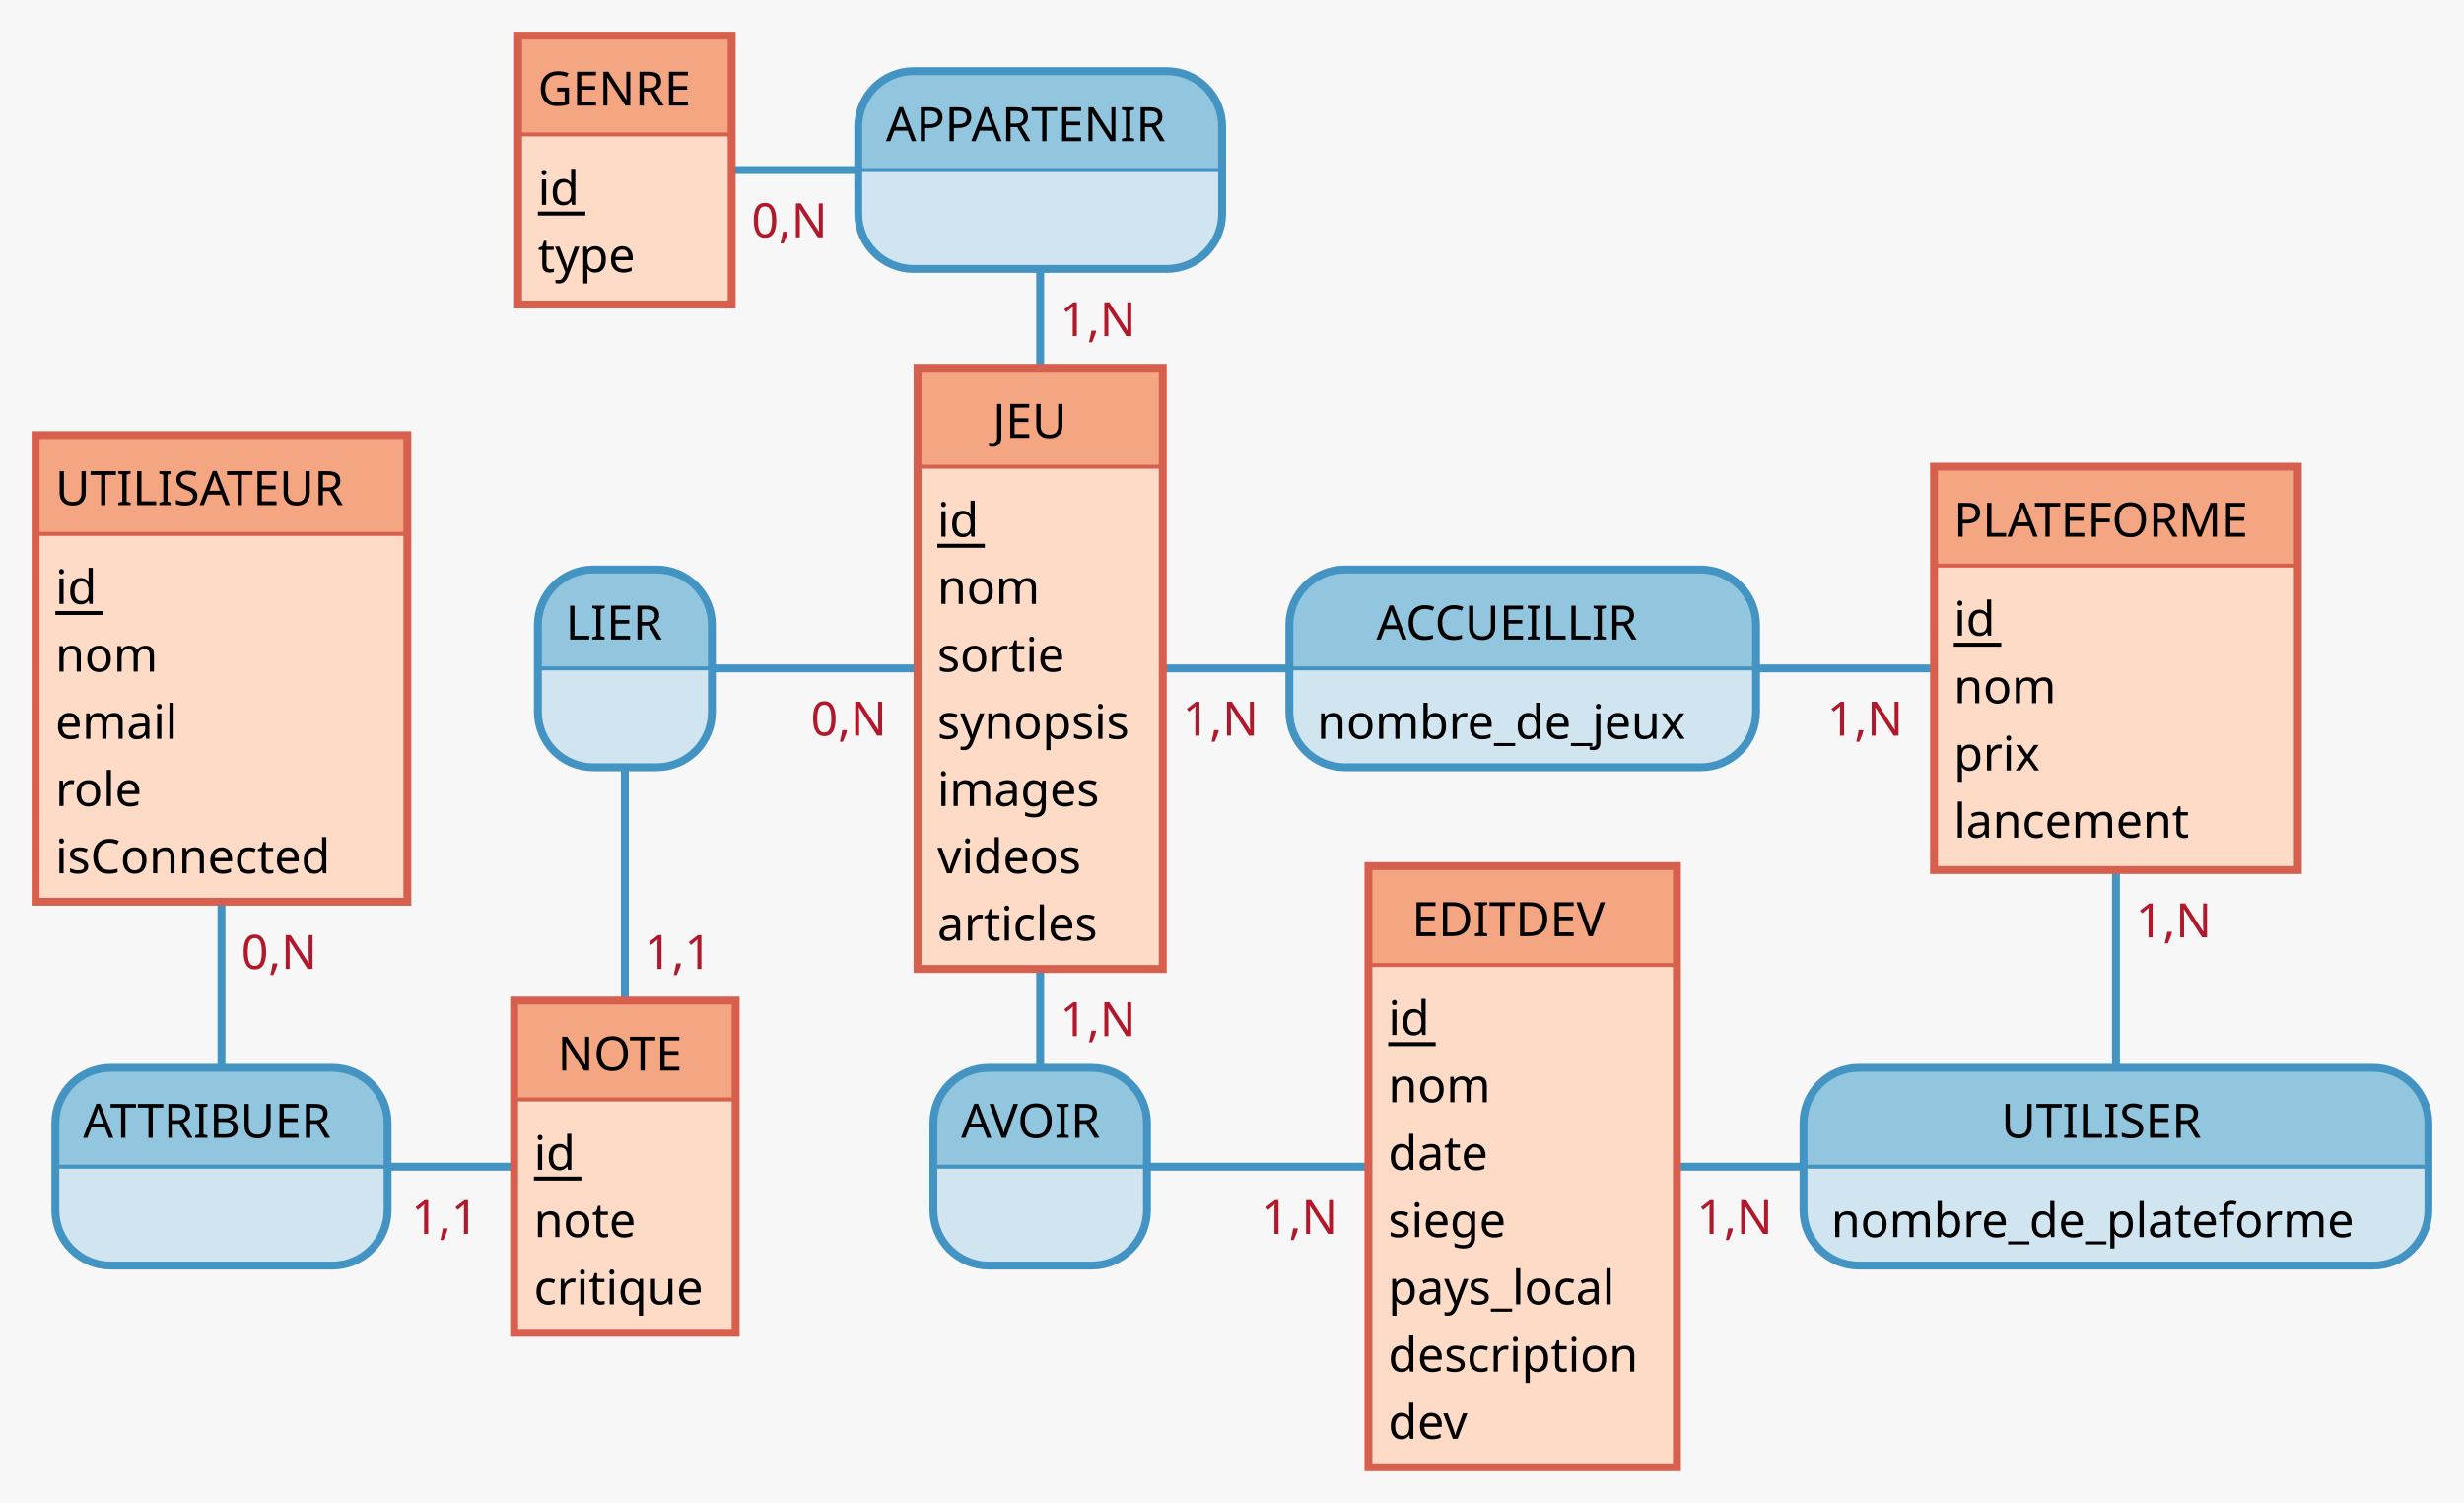
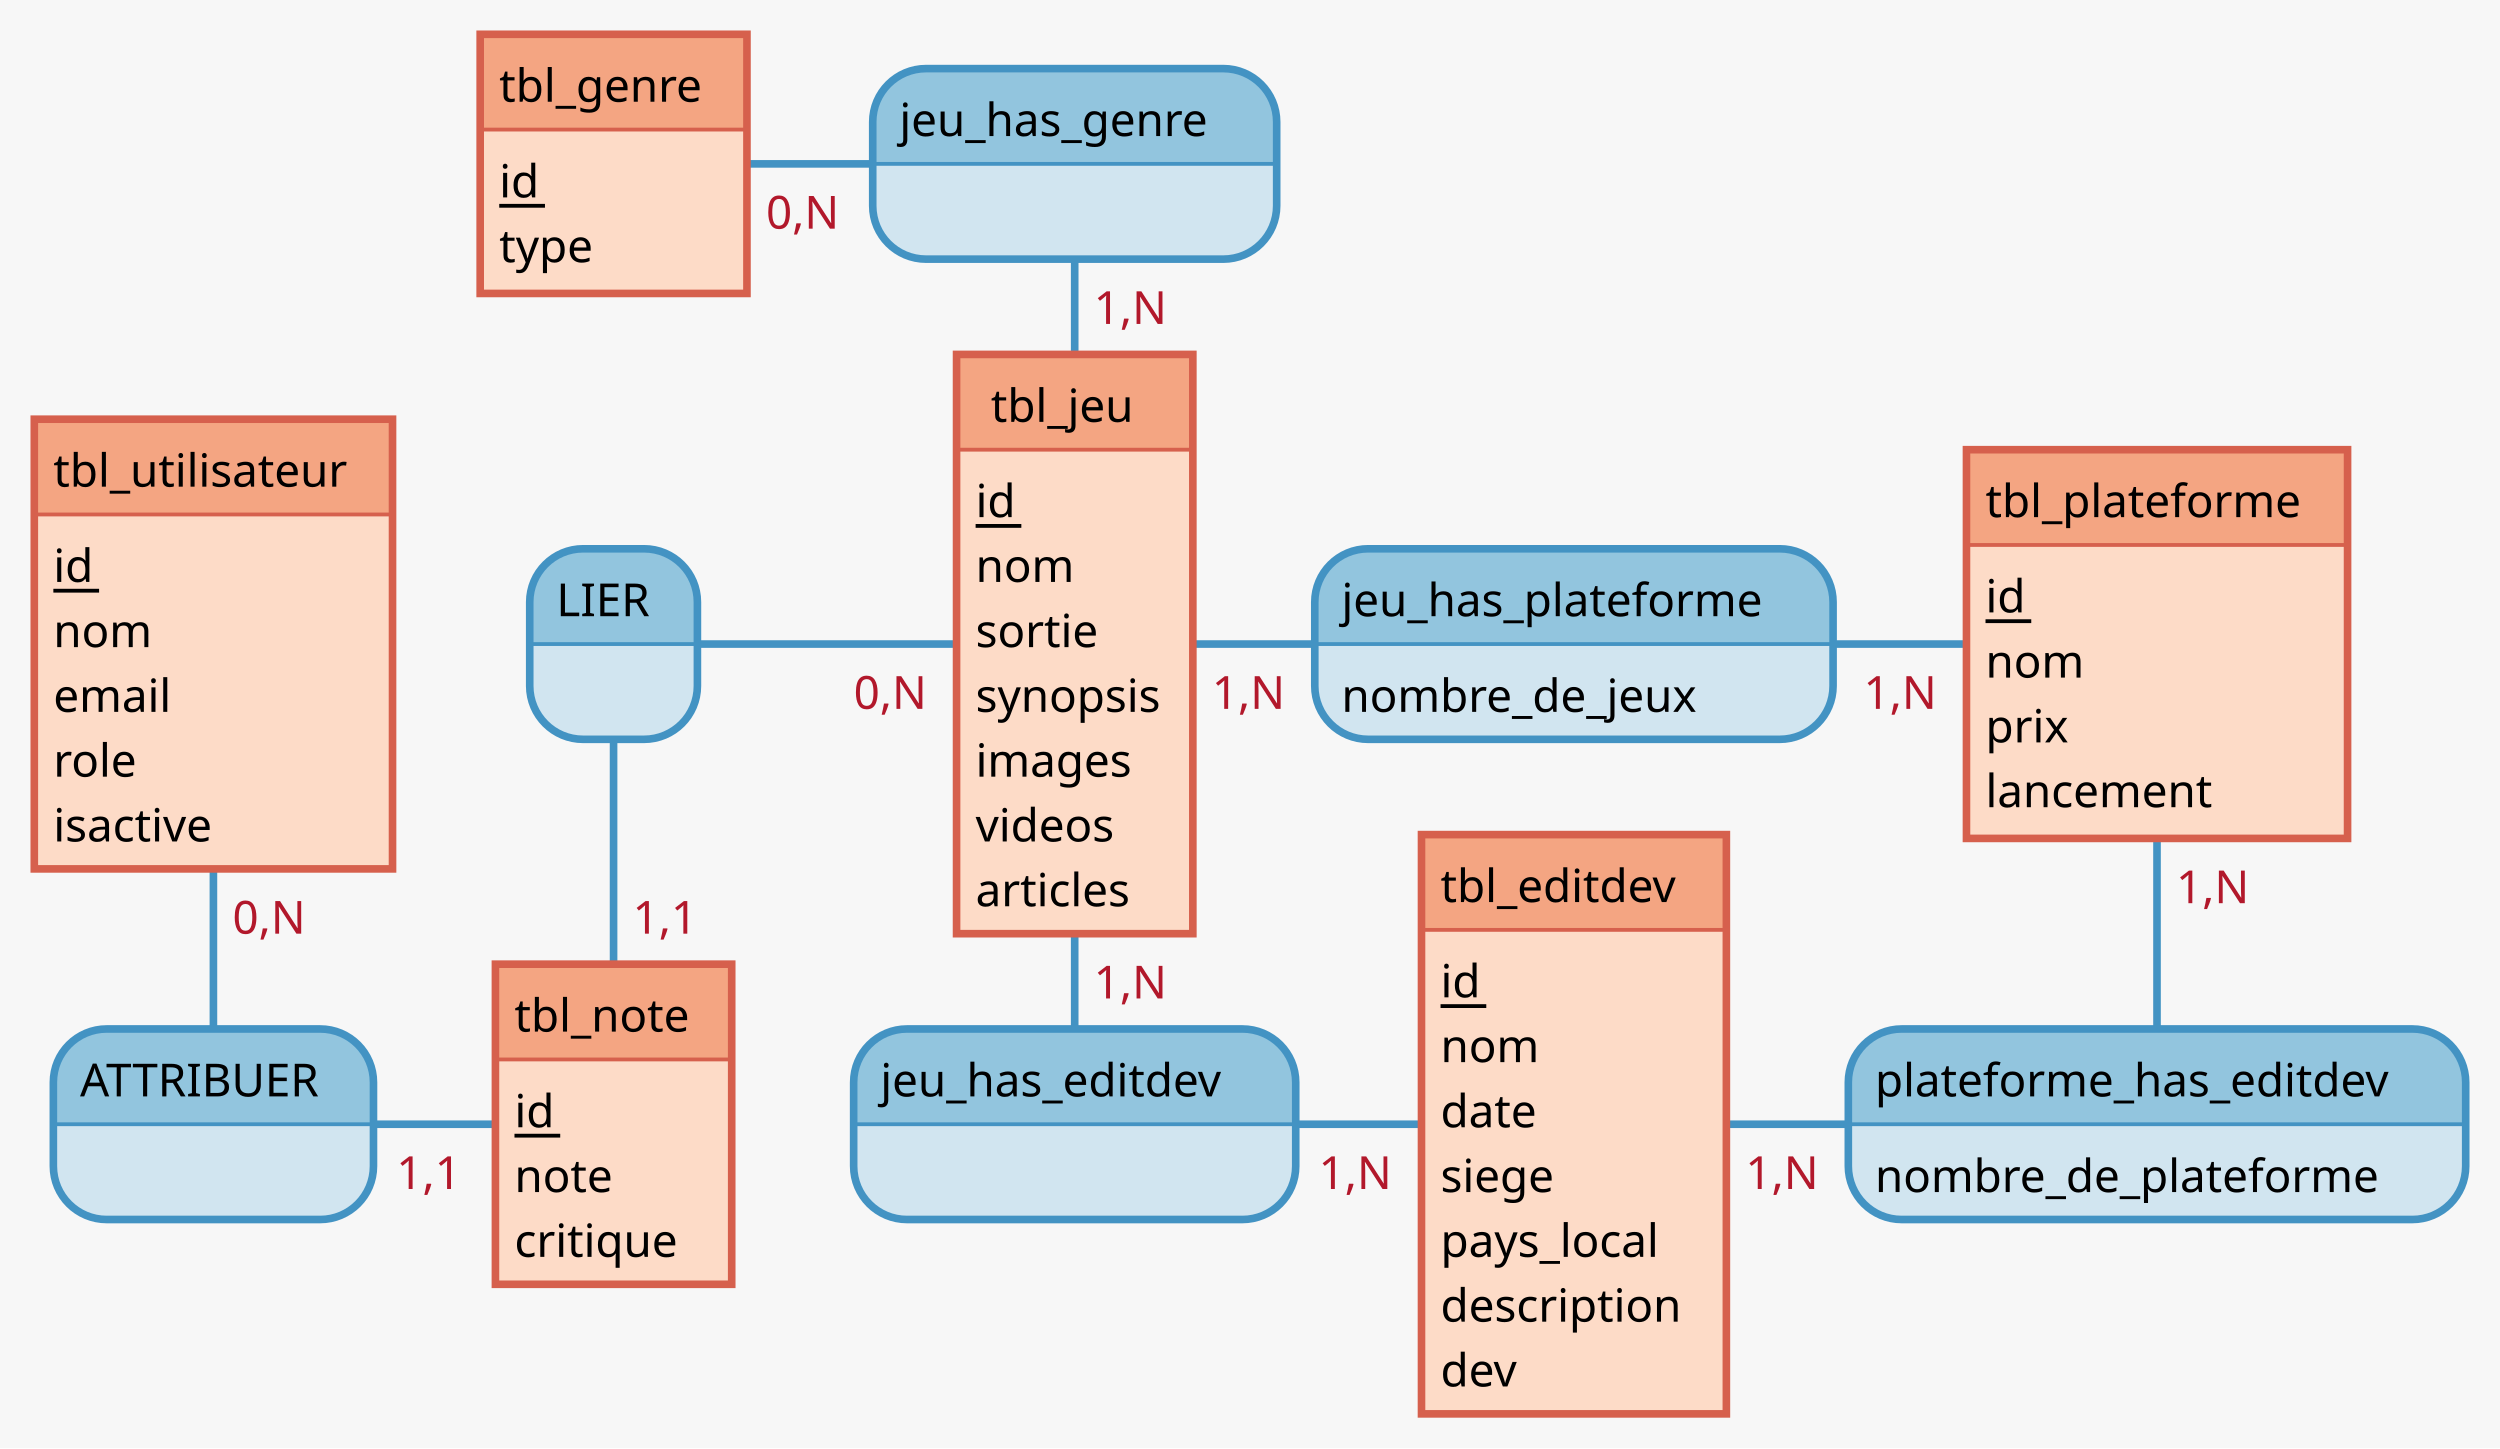
- <svg xmlns="http://www.w3.org/2000/svg" width="623" height="380" view_box="0 0 623 380">\n\n<rect id="frame" x="0" y="0" width="623" height="380" fill="#f7f7f7" stroke="none" stroke-width="0" />
-   <line x1="158" y1="43" x2="263" y2="43" stroke="#4393c3" stroke-width="2" />
-   <text x="190" y="60.0" fill="#b2182b" font-family="Verdana" font-size="12">0,N</text>
-   <line x1="263" y1="169" x2="263" y2="43" stroke="#4393c3" stroke-width="2" />
-   <text x="268.0" y="85" fill="#b2182b" font-family="Verdana" font-size="12">1,N</text>
-   <g id="association-APPARTENIR">
-     <path d="M 295 18 a 14 14 90 0 1 14 14 V 43 h -92 V 32 a 14 14 90 0 1 14 -14" fill="#92c5de" stroke="#92c5de" stroke-width="0" />
-     <path d="M 309 43.0 v 11 a 14 14 90 0 1 -14 14 H 231 a 14 14 90 0 1 -14 -14 V 43.0 H 92" fill="#d1e5f0" stroke="#d1e5f0" stroke-width="0" />
-     <rect x="217" y="18" width="92" height="50" fill="none" rx="14" stroke="#4393c3" stroke-width="2" />
-     <line x1="217" y1="43" x2="309" y2="43" stroke="#4393c3" stroke-width="1" />
-     <text x="224" y="35.7" fill="#000000" font-family="Verdana" font-size="12">APPARTENIR</text>
+ <svg xmlns="http://www.w3.org/2000/svg" width="656" height="380" view_box="0 0 656 380">\n\n<rect id="frame" x="0" y="0" width="656" height="380" fill="#f7f7f7" stroke="none" stroke-width="0" />
+   <line x1="161" y1="43" x2="282" y2="43" stroke="#4393c3" stroke-width="2" />
+   <text x="201" y="60.0" fill="#b2182b" font-family="Verdana" font-size="12">0,N</text>
+   <line x1="282" y1="169" x2="282" y2="43" stroke="#4393c3" stroke-width="2" />
+   <text x="287.0" y="85" fill="#b2182b" font-family="Verdana" font-size="12">1,N</text>
+   <g id="association-jeu_has_genre">
+     <path d="M 321 18 a 14 14 90 0 1 14 14 V 43 h -106 V 32 a 14 14 90 0 1 14 -14" fill="#92c5de" stroke="#92c5de" stroke-width="0" />
+     <path d="M 335 43.0 v 11 a 14 14 90 0 1 -14 14 H 243 a 14 14 90 0 1 -14 -14 V 43.0 H 106" fill="#d1e5f0" stroke="#d1e5f0" stroke-width="0" />
+     <rect x="229" y="18" width="106" height="50" fill="none" rx="14" stroke="#4393c3" stroke-width="2" />
+     <line x1="229" y1="43" x2="335" y2="43" stroke="#4393c3" stroke-width="1" />
+     <text x="236" y="35.7" fill="#000000" font-family="Verdana" font-size="12">jeu_has_genre</text>
+   </g>
+   <line x1="413" y1="295" x2="282" y2="295" stroke="#4393c3" stroke-width="2" />
+   <text x="346" y="312.0" fill="#b2182b" font-family="Verdana" font-size="12">1,N</text>
+   <line x1="282" y1="169" x2="282" y2="295" stroke="#4393c3" stroke-width="2" />
+   <text x="287.0" y="262" fill="#b2182b" font-family="Verdana" font-size="12">1,N</text>
+   <g id="association-jeu_has_editdev">
+     <path d="M 326 270 a 14 14 90 0 1 14 14 V 295 h -116 V 284 a 14 14 90 0 1 14 -14" fill="#92c5de" stroke="#92c5de" stroke-width="0" />
+     <path d="M 340 295.0 v 11 a 14 14 90 0 1 -14 14 H 238 a 14 14 90 0 1 -14 -14 V 295.0 H 116" fill="#d1e5f0" stroke="#d1e5f0" stroke-width="0" />
+     <rect x="224" y="270" width="116" height="50" fill="none" rx="14" stroke="#4393c3" stroke-width="2" />
+     <line x1="224" y1="295" x2="340" y2="295" stroke="#4393c3" stroke-width="1" />
+     <text x="231" y="287.7" fill="#000000" font-family="Verdana" font-size="12">jeu_has_editdev</text>
  </g>
  <line x1="56" y1="169" x2="56" y2="295" stroke="#4393c3" stroke-width="2" />
  <text x="61.0" y="245" fill="#b2182b" font-family="Verdana" font-size="12">0,N</text>
-   <line x1="158" y1="295" x2="56" y2="295" stroke="#4393c3" stroke-width="2" />
+   <line x1="161" y1="295" x2="56" y2="295" stroke="#4393c3" stroke-width="2" />
  <text x="104" y="312.0" fill="#b2182b" font-family="Verdana" font-size="12">1,1</text>
  <g id="association-ATTRIBUER">
    <path d="M 84 270 a 14 14 90 0 1 14 14 V 295 h -84 V 284 a 14 14 90 0 1 14 -14" fill="#92c5de" stroke="#92c5de" stroke-width="0" />
    <path d="M 98 295.0 v 11 a 14 14 90 0 1 -14 14 H 28 a 14 14 90 0 1 -14 -14 V 295.0 H 84" fill="#d1e5f0" stroke="#d1e5f0" stroke-width="0" />
    <rect x="14" y="270" width="84" height="50" fill="none" rx="14" stroke="#4393c3" stroke-width="2" />
    <line x1="14" y1="295" x2="98" y2="295" stroke="#4393c3" stroke-width="1" />
    <text x="21" y="287.7" fill="#000000" font-family="Verdana" font-size="12">ATTRIBUER</text>
  </g>
-   <line x1="263" y1="169" x2="158" y2="169" stroke="#4393c3" stroke-width="2" />
-   <text x="205" y="186.0" fill="#b2182b" font-family="Verdana" font-size="12">0,N</text>
-   <line x1="158" y1="295" x2="158" y2="169" stroke="#4393c3" stroke-width="2" />
-   <text x="163.0" y="245" fill="#b2182b" font-family="Verdana" font-size="12">1,1</text>
+   <line x1="282" y1="169" x2="413" y2="169" stroke="#4393c3" stroke-width="2" />
+   <text x="318" y="186.0" fill="#b2182b" font-family="Verdana" font-size="12">1,N</text>
+   <line x1="566" y1="169" x2="413" y2="169" stroke="#4393c3" stroke-width="2" />
+   <text x="489" y="186.0" fill="#b2182b" font-family="Verdana" font-size="12">1,N</text>
+   <g id="association-jeu_has_plateforme">
+     <path d="M 467 144 a 14 14 90 0 1 14 14 V 169 h -136 V 158 a 14 14 90 0 1 14 -14" fill="#92c5de" stroke="#92c5de" stroke-width="0" />
+     <path d="M 481 169.0 v 11 a 14 14 90 0 1 -14 14 H 359 a 14 14 90 0 1 -14 -14 V 169.0 H 136" fill="#d1e5f0" stroke="#d1e5f0" stroke-width="0" />
+     <rect x="345" y="144" width="136" height="50" fill="none" rx="14" stroke="#4393c3" stroke-width="2" />
+     <line x1="345" y1="169" x2="481" y2="169" stroke="#4393c3" stroke-width="1" />
+     <text x="352" y="161.7" fill="#000000" font-family="Verdana" font-size="12">jeu_has_plateforme</text>
+     <text x="352" y="186.8" fill="#000000" font-family="Verdana" font-size="12">nombre_de_jeux</text>
+   </g>
+   <line x1="282" y1="169" x2="161" y2="169" stroke="#4393c3" stroke-width="2" />
+   <text x="224" y="186.0" fill="#b2182b" font-family="Verdana" font-size="12">0,N</text>
+   <line x1="161" y1="295" x2="161" y2="169" stroke="#4393c3" stroke-width="2" />
+   <text x="166.0" y="245" fill="#b2182b" font-family="Verdana" font-size="12">1,1</text>
  <g id="association-LIER">
-     <path d="M 166 144 a 14 14 90 0 1 14 14 V 169 h -44 V 158 a 14 14 90 0 1 14 -14" fill="#92c5de" stroke="#92c5de" stroke-width="0" />
-     <path d="M 180 169.0 v 11 a 14 14 90 0 1 -14 14 H 150 a 14 14 90 0 1 -14 -14 V 169.0 H 44" fill="#d1e5f0" stroke="#d1e5f0" stroke-width="0" />
-     <rect x="136" y="144" width="44" height="50" fill="none" rx="14" stroke="#4393c3" stroke-width="2" />
-     <line x1="136" y1="169" x2="180" y2="169" stroke="#4393c3" stroke-width="1" />
-     <text x="143" y="161.7" fill="#000000" font-family="Verdana" font-size="12">LIER</text>
+     <path d="M 169 144 a 14 14 90 0 1 14 14 V 169 h -44 V 158 a 14 14 90 0 1 14 -14" fill="#92c5de" stroke="#92c5de" stroke-width="0" />
+     <path d="M 183 169.0 v 11 a 14 14 90 0 1 -14 14 H 153 a 14 14 90 0 1 -14 -14 V 169.0 H 44" fill="#d1e5f0" stroke="#d1e5f0" stroke-width="0" />
+     <rect x="139" y="144" width="44" height="50" fill="none" rx="14" stroke="#4393c3" stroke-width="2" />
+     <line x1="139" y1="169" x2="183" y2="169" stroke="#4393c3" stroke-width="1" />
+     <text x="146" y="161.7" fill="#000000" font-family="Verdana" font-size="12">LIER</text>
  </g>
-   <line x1="385" y1="295" x2="535" y2="295" stroke="#4393c3" stroke-width="2" />
-   <text x="429" y="312.0" fill="#b2182b" font-family="Verdana" font-size="12">1,N</text>
-   <line x1="535" y1="169" x2="535" y2="295" stroke="#4393c3" stroke-width="2" />
-   <text x="540.0" y="237" fill="#b2182b" font-family="Verdana" font-size="12">1,N</text>
-   <g id="association-UTILISER">
-     <path d="M 600 270 a 14 14 90 0 1 14 14 V 295 h -158 V 284 a 14 14 90 0 1 14 -14" fill="#92c5de" stroke="#92c5de" stroke-width="0" />
-     <path d="M 614 295.0 v 11 a 14 14 90 0 1 -14 14 H 470 a 14 14 90 0 1 -14 -14 V 295.0 H 158" fill="#d1e5f0" stroke="#d1e5f0" stroke-width="0" />
-     <rect x="456" y="270" width="158" height="50" fill="none" rx="14" stroke="#4393c3" stroke-width="2" />
-     <line x1="456" y1="295" x2="614" y2="295" stroke="#4393c3" stroke-width="1" />
-     <text x="506" y="287.7" fill="#000000" font-family="Verdana" font-size="12">UTILISER</text>
-     <text x="463" y="312.8" fill="#000000" font-family="Verdana" font-size="12">nombre_de_plateforme</text>
+   <line x1="413" y1="295" x2="566" y2="295" stroke="#4393c3" stroke-width="2" />
+   <text x="458" y="312.0" fill="#b2182b" font-family="Verdana" font-size="12">1,N</text>
+   <line x1="566" y1="169" x2="566" y2="295" stroke="#4393c3" stroke-width="2" />
+   <text x="571.0" y="237" fill="#b2182b" font-family="Verdana" font-size="12">1,N</text>
+   <g id="association-plateforme_has_editdev">
+     <path d="M 633 270 a 14 14 90 0 1 14 14 V 295 h -162 V 284 a 14 14 90 0 1 14 -14" fill="#92c5de" stroke="#92c5de" stroke-width="0" />
+     <path d="M 647 295.0 v 11 a 14 14 90 0 1 -14 14 H 499 a 14 14 90 0 1 -14 -14 V 295.0 H 162" fill="#d1e5f0" stroke="#d1e5f0" stroke-width="0" />
+     <rect x="485" y="270" width="162" height="50" fill="none" rx="14" stroke="#4393c3" stroke-width="2" />
+     <line x1="485" y1="295" x2="647" y2="295" stroke="#4393c3" stroke-width="1" />
+     <text x="492" y="287.7" fill="#000000" font-family="Verdana" font-size="12">plateforme_has_editdev</text>
+     <text x="492" y="312.8" fill="#000000" font-family="Verdana" font-size="12">nombre_de_plateforme</text>
  </g>
-   <line x1="385" y1="295" x2="263" y2="295" stroke="#4393c3" stroke-width="2" />
-   <text x="319" y="312.0" fill="#b2182b" font-family="Verdana" font-size="12">1,N</text>
-   <line x1="263" y1="169" x2="263" y2="295" stroke="#4393c3" stroke-width="2" />
-   <text x="268.0" y="262" fill="#b2182b" font-family="Verdana" font-size="12">1,N</text>
-   <g id="association-AVOIR">
-     <path d="M 276 270 a 14 14 90 0 1 14 14 V 295 h -54 V 284 a 14 14 90 0 1 14 -14" fill="#92c5de" stroke="#92c5de" stroke-width="0" />
-     <path d="M 290 295.0 v 11 a 14 14 90 0 1 -14 14 H 250 a 14 14 90 0 1 -14 -14 V 295.0 H 54" fill="#d1e5f0" stroke="#d1e5f0" stroke-width="0" />
-     <rect x="236" y="270" width="54" height="50" fill="none" rx="14" stroke="#4393c3" stroke-width="2" />
-     <line x1="236" y1="295" x2="290" y2="295" stroke="#4393c3" stroke-width="1" />
-     <text x="243" y="287.7" fill="#000000" font-family="Verdana" font-size="12">AVOIR</text>
+   <g id="entity-tbl_jeu">
+     <g id="frame-tbl_jeu">
+       <rect x="251" y="93" width="62" height="25" fill="#f4a582" stroke="#f4a582" stroke-width="0" />
+       <rect x="251" y="118.0" width="62" height="127" fill="#fddbc7" stroke="#fddbc7" stroke-width="0" />
+       <rect x="251" y="93" width="62" height="152" fill="none" stroke="#d6604d" stroke-width="2" />
+       <line x1="251" y1="118" x2="313" y2="118" stroke="#d6604d" stroke-width="1" />
+     </g>
+     <text x="260" y="110.7" fill="#000000" font-family="Verdana" font-size="12">tbl_jeu</text>
+     <text x="256" y="135.7" fill="#000000" font-family="Verdana" font-size="12">id</text>
+     <line x1="256" y1="138" x2="268" y2="138" stroke="#000000" stroke-width="1" />
+     <text x="256" y="152.7" fill="#000000" font-family="Verdana" font-size="12">nom</text>
+     <text x="256" y="169.8" fill="#000000" font-family="Verdana" font-size="12">sortie</text>
+     <text x="256" y="186.8" fill="#000000" font-family="Verdana" font-size="12">synopsis</text>
+     <text x="256" y="203.8" fill="#000000" font-family="Verdana" font-size="12">images</text>
+     <text x="256" y="220.8" fill="#000000" font-family="Verdana" font-size="12">videos</text>
+     <text x="256" y="237.8" fill="#000000" font-family="Verdana" font-size="12">articles</text>
  </g>
-   <line x1="263" y1="169" x2="385" y2="169" stroke="#4393c3" stroke-width="2" />
-   <text x="299" y="186.0" fill="#b2182b" font-family="Verdana" font-size="12">1,N</text>
-   <line x1="535" y1="169" x2="385" y2="169" stroke="#4393c3" stroke-width="2" />
-   <text x="462" y="186.0" fill="#b2182b" font-family="Verdana" font-size="12">1,N</text>
-   <g id="association-ACCUEILLIR">
-     <path d="M 430 144 a 14 14 90 0 1 14 14 V 169 h -118 V 158 a 14 14 90 0 1 14 -14" fill="#92c5de" stroke="#92c5de" stroke-width="0" />
-     <path d="M 444 169.0 v 11 a 14 14 90 0 1 -14 14 H 340 a 14 14 90 0 1 -14 -14 V 169.0 H 118" fill="#d1e5f0" stroke="#d1e5f0" stroke-width="0" />
-     <rect x="326" y="144" width="118" height="50" fill="none" rx="14" stroke="#4393c3" stroke-width="2" />
-     <line x1="326" y1="169" x2="444" y2="169" stroke="#4393c3" stroke-width="1" />
-     <text x="348" y="161.7" fill="#000000" font-family="Verdana" font-size="12">ACCUEILLIR</text>
-     <text x="333" y="186.8" fill="#000000" font-family="Verdana" font-size="12">nombre_de_jeux</text>
+   <g id="entity-tbl_note">
+     <g id="frame-tbl_note">
+       <rect x="130" y="253" width="62" height="25" fill="#f4a582" stroke="#f4a582" stroke-width="0" />
+       <rect x="130" y="278.0" width="62" height="59" fill="#fddbc7" stroke="#fddbc7" stroke-width="0" />
+       <rect x="130" y="253" width="62" height="84" fill="none" stroke="#d6604d" stroke-width="2" />
+       <line x1="130" y1="278" x2="192" y2="278" stroke="#d6604d" stroke-width="1" />
+     </g>
+     <text x="135" y="270.7" fill="#000000" font-family="Verdana" font-size="12">tbl_note</text>
+     <text x="135" y="295.8" fill="#000000" font-family="Verdana" font-size="12">id</text>
+     <line x1="135" y1="298" x2="147" y2="298" stroke="#000000" stroke-width="1" />
+     <text x="135" y="312.8" fill="#000000" font-family="Verdana" font-size="12">note</text>
+     <text x="135" y="329.8" fill="#000000" font-family="Verdana" font-size="12">critique</text>
  </g>
-   <g id="entity-UTILISATEUR">
-     <g id="frame-UTILISATEUR">
+   <g id="entity-tbl_genre">
+     <g id="frame-tbl_genre">
+       <rect x="126" y="9" width="70" height="25" fill="#f4a582" stroke="#f4a582" stroke-width="0" />
+       <rect x="126" y="34.0" width="70" height="43" fill="#fddbc7" stroke="#fddbc7" stroke-width="0" />
+       <rect x="126" y="9" width="70" height="68" fill="none" stroke="#d6604d" stroke-width="2" />
+       <line x1="126" y1="34" x2="196" y2="34" stroke="#d6604d" stroke-width="1" />
+     </g>
+     <text x="131" y="26.7" fill="#000000" font-family="Verdana" font-size="12">tbl_genre</text>
+     <text x="131" y="51.8" fill="#000000" font-family="Verdana" font-size="12">id</text>
+     <line x1="131" y1="54" x2="143" y2="54" stroke="#000000" stroke-width="1" />
+     <text x="131" y="68.8" fill="#000000" font-family="Verdana" font-size="12">type</text>
+   </g>
+   <g id="entity-tbl_plateforme">
+     <g id="frame-tbl_plateforme">
+       <rect x="516" y="118" width="100" height="25" fill="#f4a582" stroke="#f4a582" stroke-width="0" />
+       <rect x="516" y="143.0" width="100" height="77" fill="#fddbc7" stroke="#fddbc7" stroke-width="0" />
+       <rect x="516" y="118" width="100" height="102" fill="none" stroke="#d6604d" stroke-width="2" />
+       <line x1="516" y1="143" x2="616" y2="143" stroke="#d6604d" stroke-width="1" />
+     </g>
+     <text x="521" y="135.7" fill="#000000" font-family="Verdana" font-size="12">tbl_plateforme</text>
+     <text x="521" y="160.7" fill="#000000" font-family="Verdana" font-size="12">id</text>
+     <line x1="521" y1="163" x2="533" y2="163" stroke="#000000" stroke-width="1" />
+     <text x="521" y="177.8" fill="#000000" font-family="Verdana" font-size="12">nom</text>
+     <text x="521" y="194.8" fill="#000000" font-family="Verdana" font-size="12">prix</text>
+     <text x="521" y="211.8" fill="#000000" font-family="Verdana" font-size="12">lancement</text>
+   </g>
+   <g id="entity-tbl_editdev">
+     <g id="frame-tbl_editdev">
+       <rect x="373" y="219" width="80" height="25" fill="#f4a582" stroke="#f4a582" stroke-width="0" />
+       <rect x="373" y="244.0" width="80" height="127" fill="#fddbc7" stroke="#fddbc7" stroke-width="0" />
+       <rect x="373" y="219" width="80" height="152" fill="none" stroke="#d6604d" stroke-width="2" />
+       <line x1="373" y1="244" x2="453" y2="244" stroke="#d6604d" stroke-width="1" />
+     </g>
+     <text x="378" y="236.7" fill="#000000" font-family="Verdana" font-size="12">tbl_editdev</text>
+     <text x="378" y="261.7" fill="#000000" font-family="Verdana" font-size="12">id</text>
+     <line x1="378" y1="264" x2="390" y2="264" stroke="#000000" stroke-width="1" />
+     <text x="378" y="278.7" fill="#000000" font-family="Verdana" font-size="12">nom</text>
+     <text x="378" y="295.8" fill="#000000" font-family="Verdana" font-size="12">date</text>
+     <text x="378" y="312.8" fill="#000000" font-family="Verdana" font-size="12">siege</text>
+     <text x="378" y="329.8" fill="#000000" font-family="Verdana" font-size="12">pays_local</text>
+     <text x="378" y="346.8" fill="#000000" font-family="Verdana" font-size="12">description</text>
+     <text x="378" y="363.8" fill="#000000" font-family="Verdana" font-size="12">dev</text>
+   </g>
+   <g id="entity-tbl_utilisateur">
+     <g id="frame-tbl_utilisateur">
      <rect x="9" y="110" width="94" height="25" fill="#f4a582" stroke="#f4a582" stroke-width="0" />
      <rect x="9" y="135.0" width="94" height="93" fill="#fddbc7" stroke="#fddbc7" stroke-width="0" />
      <rect x="9" y="110" width="94" height="118" fill="none" stroke="#d6604d" stroke-width="2" />
      <line x1="9" y1="135" x2="103" y2="135" stroke="#d6604d" stroke-width="1" />
    </g>
-     <text x="14" y="127.7" fill="#000000" font-family="Verdana" font-size="12">UTILISATEUR</text>
+     <text x="14" y="127.7" fill="#000000" font-family="Verdana" font-size="12">tbl_utilisateur</text>
    <text x="14" y="152.7" fill="#000000" font-family="Verdana" font-size="12">id</text>
    <line x1="14" y1="155" x2="26" y2="155" stroke="#000000" stroke-width="1" />
    <text x="14" y="169.8" fill="#000000" font-family="Verdana" font-size="12">nom</text>
    <text x="14" y="186.8" fill="#000000" font-family="Verdana" font-size="12">email</text>
    <text x="14" y="203.8" fill="#000000" font-family="Verdana" font-size="12">role</text>
-     <text x="14" y="220.8" fill="#000000" font-family="Verdana" font-size="12">isConnected</text>
-   </g>
-   <g id="entity-PLATEFORME">
-     <g id="frame-PLATEFORME">
-       <rect x="489" y="118" width="92" height="25" fill="#f4a582" stroke="#f4a582" stroke-width="0" />
-       <rect x="489" y="143.0" width="92" height="77" fill="#fddbc7" stroke="#fddbc7" stroke-width="0" />
-       <rect x="489" y="118" width="92" height="102" fill="none" stroke="#d6604d" stroke-width="2" />
-       <line x1="489" y1="143" x2="581" y2="143" stroke="#d6604d" stroke-width="1" />
-     </g>
-     <text x="494" y="135.7" fill="#000000" font-family="Verdana" font-size="12">PLATEFORME</text>
-     <text x="494" y="160.7" fill="#000000" font-family="Verdana" font-size="12">id</text>
-     <line x1="494" y1="163" x2="506" y2="163" stroke="#000000" stroke-width="1" />
-     <text x="494" y="177.8" fill="#000000" font-family="Verdana" font-size="12">nom</text>
-     <text x="494" y="194.8" fill="#000000" font-family="Verdana" font-size="12">prix</text>
-     <text x="494" y="211.8" fill="#000000" font-family="Verdana" font-size="12">lancement</text>
-   </g>
-   <g id="entity-JEU">
-     <g id="frame-JEU">
-       <rect x="232" y="93" width="62" height="25" fill="#f4a582" stroke="#f4a582" stroke-width="0" />
-       <rect x="232" y="118.0" width="62" height="127" fill="#fddbc7" stroke="#fddbc7" stroke-width="0" />
-       <rect x="232" y="93" width="62" height="152" fill="none" stroke="#d6604d" stroke-width="2" />
-       <line x1="232" y1="118" x2="294" y2="118" stroke="#d6604d" stroke-width="1" />
-     </g>
-     <text x="251" y="110.7" fill="#000000" font-family="Verdana" font-size="12">JEU</text>
-     <text x="237" y="135.7" fill="#000000" font-family="Verdana" font-size="12">id</text>
-     <line x1="237" y1="138" x2="249" y2="138" stroke="#000000" stroke-width="1" />
-     <text x="237" y="152.7" fill="#000000" font-family="Verdana" font-size="12">nom</text>
-     <text x="237" y="169.8" fill="#000000" font-family="Verdana" font-size="12">sortie</text>
-     <text x="237" y="186.8" fill="#000000" font-family="Verdana" font-size="12">synopsis</text>
-     <text x="237" y="203.8" fill="#000000" font-family="Verdana" font-size="12">images</text>
-     <text x="237" y="220.8" fill="#000000" font-family="Verdana" font-size="12">videos</text>
-     <text x="237" y="237.8" fill="#000000" font-family="Verdana" font-size="12">articles</text>
-   </g>
-   <g id="entity-NOTE">
-     <g id="frame-NOTE">
-       <rect x="130" y="253" width="56" height="25" fill="#f4a582" stroke="#f4a582" stroke-width="0" />
-       <rect x="130" y="278.0" width="56" height="59" fill="#fddbc7" stroke="#fddbc7" stroke-width="0" />
-       <rect x="130" y="253" width="56" height="84" fill="none" stroke="#d6604d" stroke-width="2" />
-       <line x1="130" y1="278" x2="186" y2="278" stroke="#d6604d" stroke-width="1" />
-     </g>
-     <text x="141" y="270.7" fill="#000000" font-family="Verdana" font-size="12">NOTE</text>
-     <text x="135" y="295.8" fill="#000000" font-family="Verdana" font-size="12">id</text>
-     <line x1="135" y1="298" x2="147" y2="298" stroke="#000000" stroke-width="1" />
-     <text x="135" y="312.8" fill="#000000" font-family="Verdana" font-size="12">note</text>
-     <text x="135" y="329.8" fill="#000000" font-family="Verdana" font-size="12">critique</text>
-   </g>
-   <g id="entity-GENRE">
-     <g id="frame-GENRE">
-       <rect x="131" y="9" width="54" height="25" fill="#f4a582" stroke="#f4a582" stroke-width="0" />
-       <rect x="131" y="34.0" width="54" height="43" fill="#fddbc7" stroke="#fddbc7" stroke-width="0" />
-       <rect x="131" y="9" width="54" height="68" fill="none" stroke="#d6604d" stroke-width="2" />
-       <line x1="131" y1="34" x2="185" y2="34" stroke="#d6604d" stroke-width="1" />
-     </g>
-     <text x="136" y="26.7" fill="#000000" font-family="Verdana" font-size="12">GENRE</text>
-     <text x="136" y="51.8" fill="#000000" font-family="Verdana" font-size="12">id</text>
-     <line x1="136" y1="54" x2="148" y2="54" stroke="#000000" stroke-width="1" />
-     <text x="136" y="68.8" fill="#000000" font-family="Verdana" font-size="12">type</text>
-   </g>
-   <g id="entity-EDITDEV">
-     <g id="frame-EDITDEV">
-       <rect x="346" y="219" width="78" height="25" fill="#f4a582" stroke="#f4a582" stroke-width="0" />
-       <rect x="346" y="244.0" width="78" height="127" fill="#fddbc7" stroke="#fddbc7" stroke-width="0" />
-       <rect x="346" y="219" width="78" height="152" fill="none" stroke="#d6604d" stroke-width="2" />
-       <line x1="346" y1="244" x2="424" y2="244" stroke="#d6604d" stroke-width="1" />
-     </g>
-     <text x="357" y="236.7" fill="#000000" font-family="Verdana" font-size="12">EDITDEV</text>
-     <text x="351" y="261.7" fill="#000000" font-family="Verdana" font-size="12">id</text>
-     <line x1="351" y1="264" x2="363" y2="264" stroke="#000000" stroke-width="1" />
-     <text x="351" y="278.7" fill="#000000" font-family="Verdana" font-size="12">nom</text>
-     <text x="351" y="295.8" fill="#000000" font-family="Verdana" font-size="12">date</text>
-     <text x="351" y="312.8" fill="#000000" font-family="Verdana" font-size="12">siege</text>
-     <text x="351" y="329.8" fill="#000000" font-family="Verdana" font-size="12">pays_local</text>
-     <text x="351" y="346.8" fill="#000000" font-family="Verdana" font-size="12">description</text>
-     <text x="351" y="363.8" fill="#000000" font-family="Verdana" font-size="12">dev</text>
+     <text x="14" y="220.8" fill="#000000" font-family="Verdana" font-size="12">isactive</text>
  </g>
</svg>
